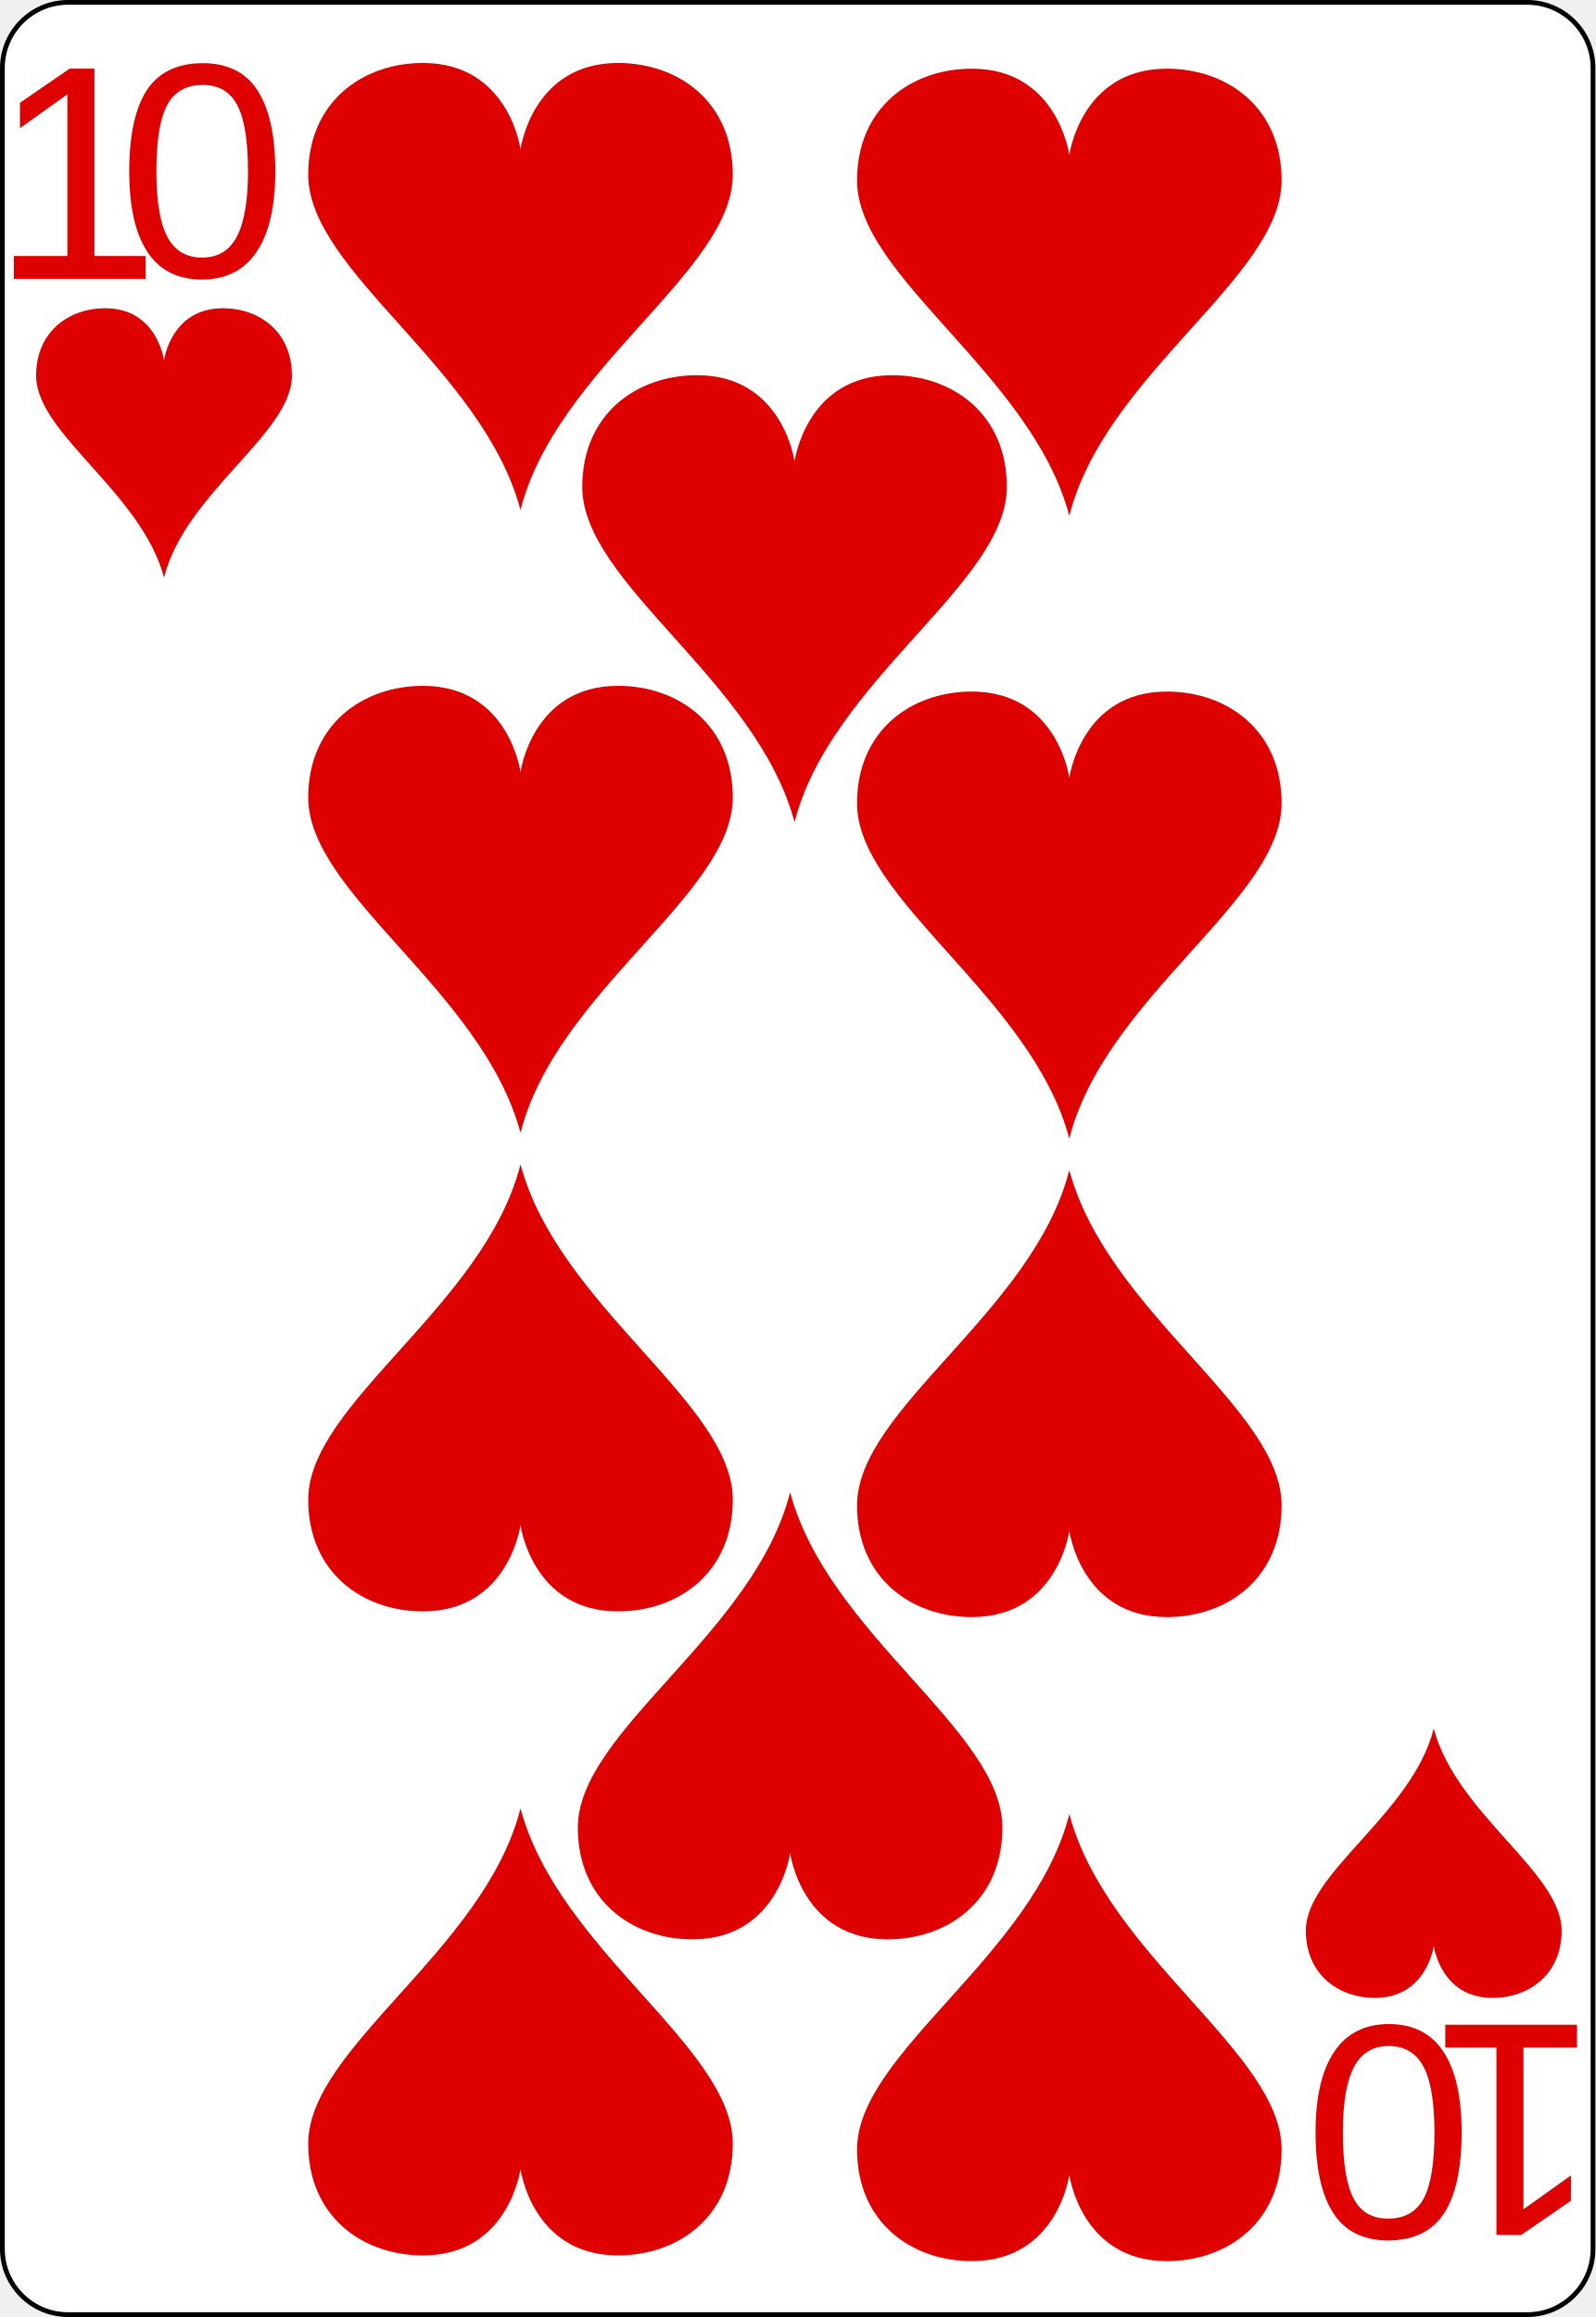
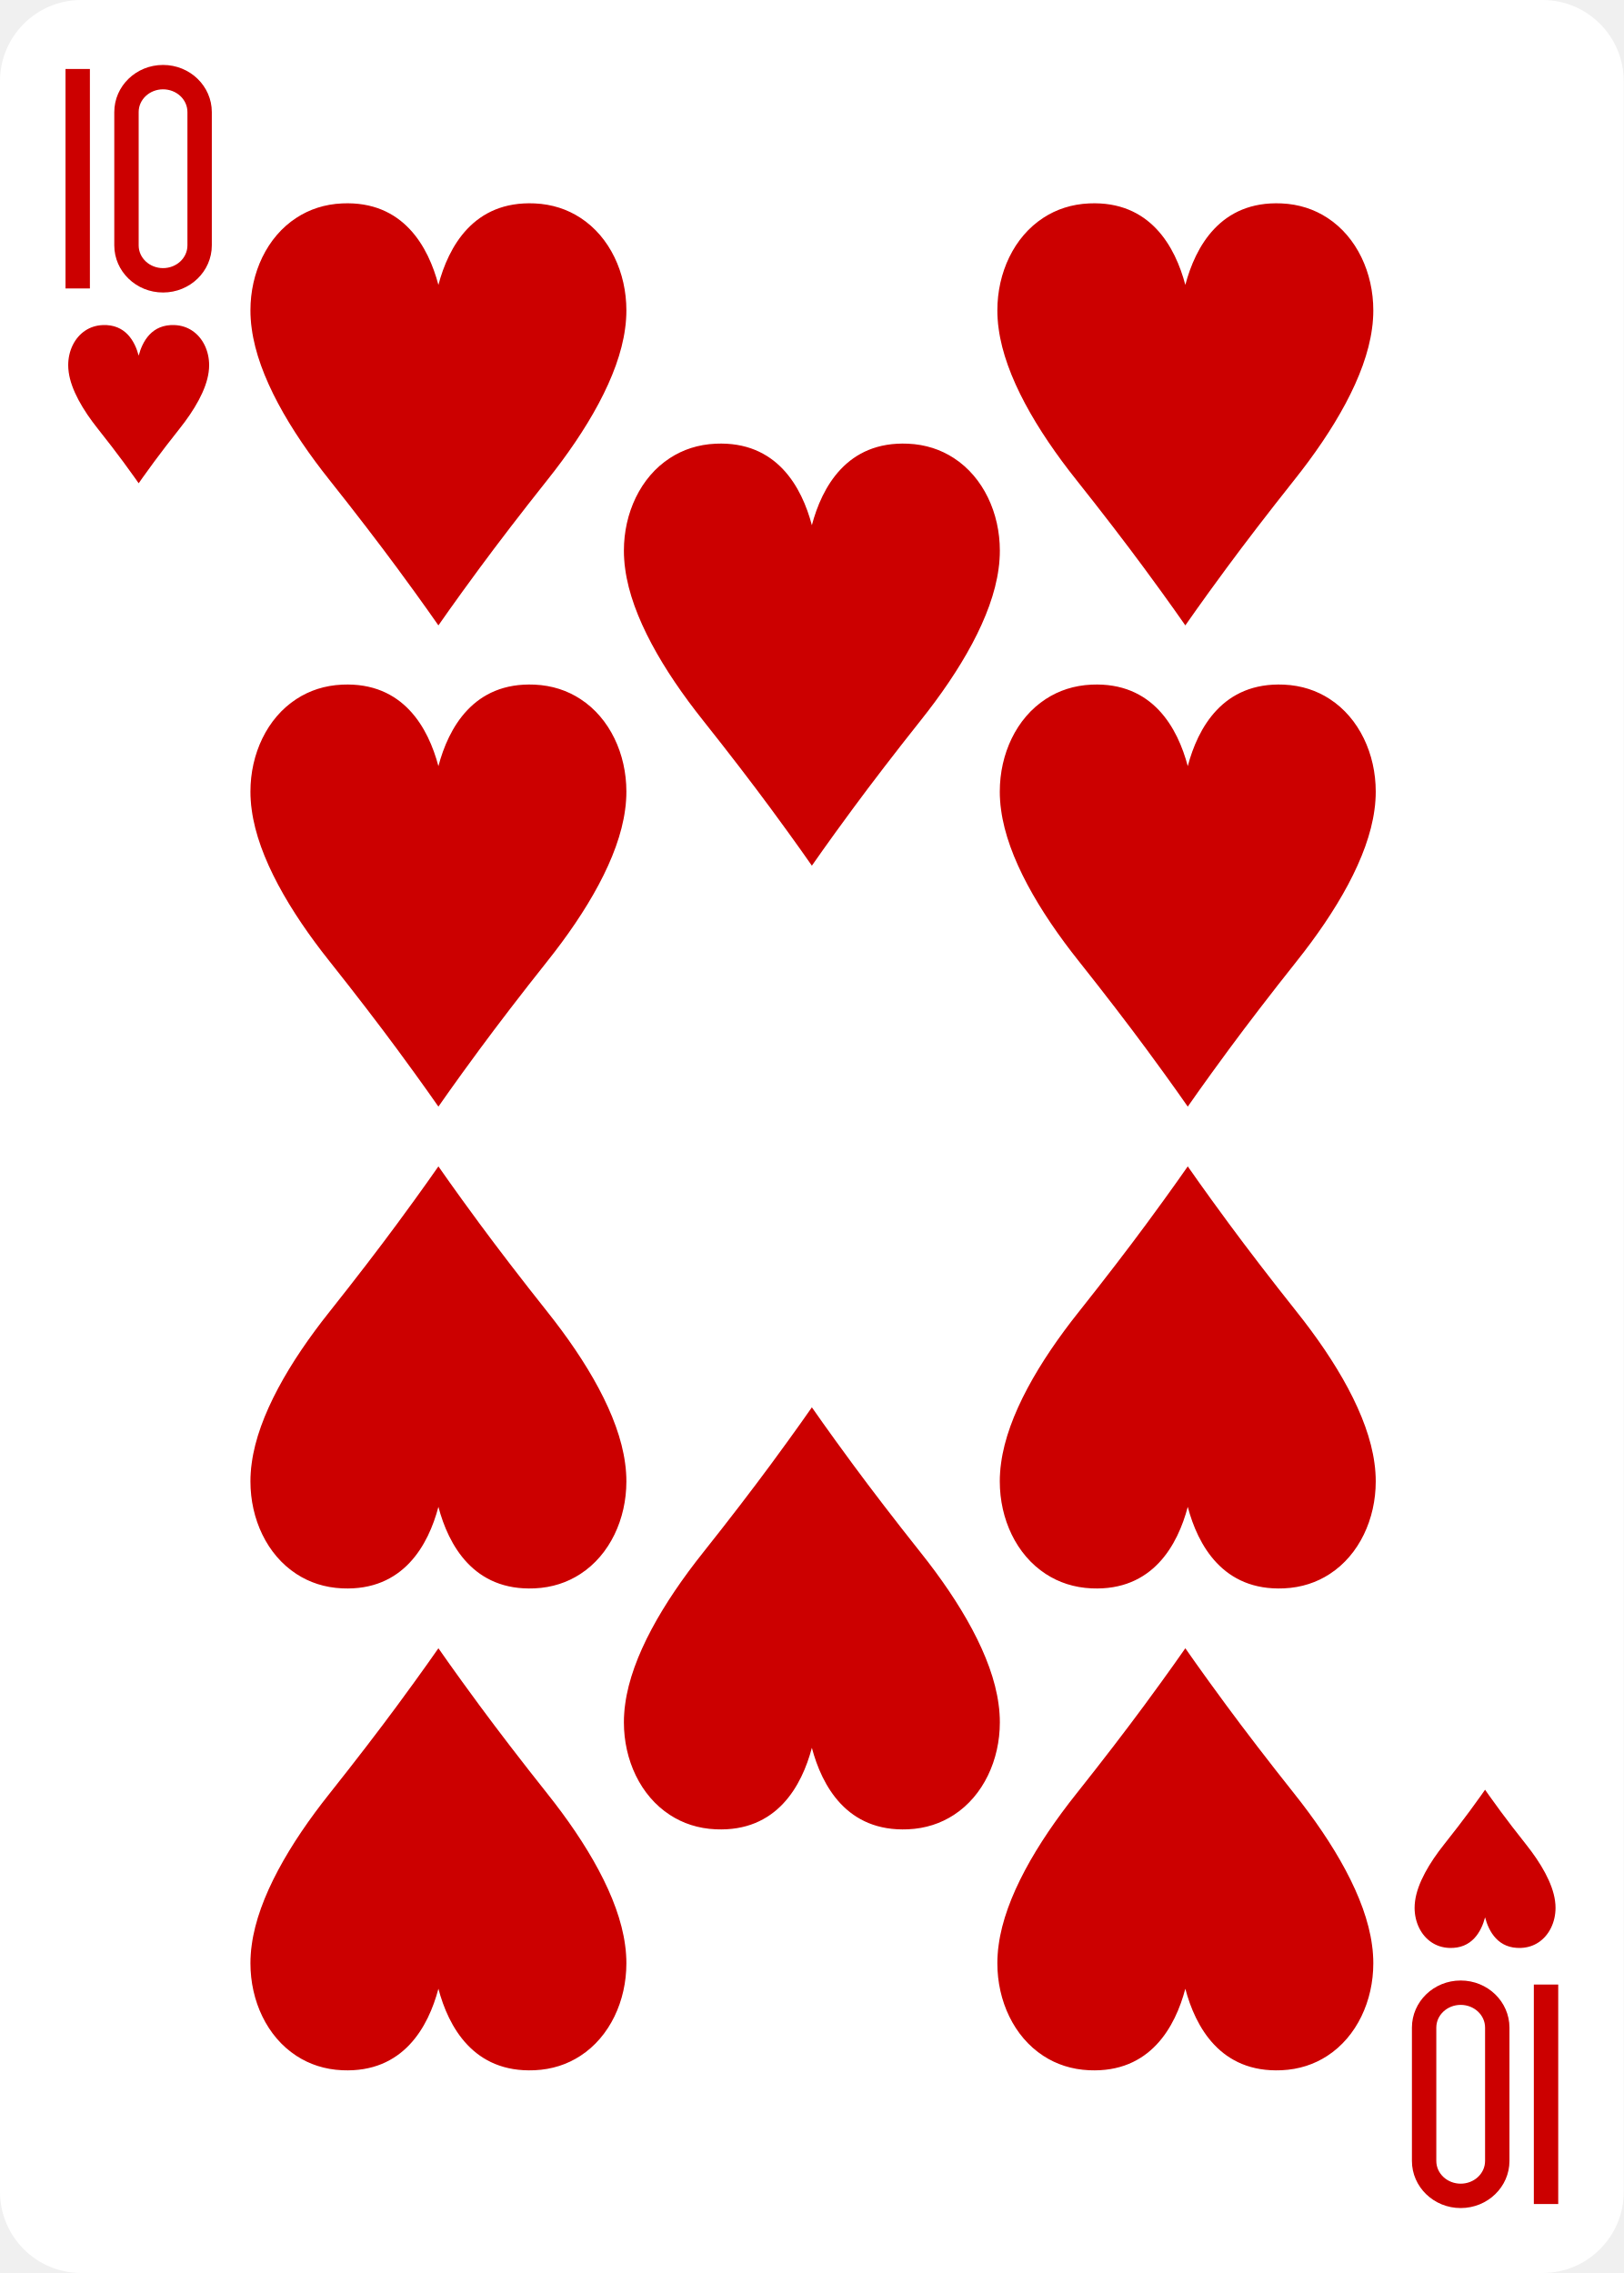
- <svg xmlns="http://www.w3.org/2000/svg" xmlns:xlink="http://www.w3.org/1999/xlink" width="167.087pt" height="242.667pt" viewBox="0 0 167.087 242.667" xml:space="preserve" id="svg2" version="1.1">
-   <defs id="defs41">
-     <radialGradient xlink:href="#linearGradient3773" id="radialGradient3781" cx="-0.158" cy="-8.835" fx="-0.158" fy="-8.835" r="8" gradientTransform="matrix(-1.584269,-0.02349808,0.03071979,-2.477574,-0.2485638,-26.71351)" gradientUnits="userSpaceOnUse" />
-     <linearGradient id="linearGradient3773">
-       <stop style="stop-color:#000000;stop-opacity:1;" offset="0" id="stop3775" />
-       <stop style="stop-color:#000000;stop-opacity:0.649;" offset="1" id="stop3777" />
-     </linearGradient>
-     <radialGradient xlink:href="#linearGradient3773" id="radialGradient3957" cx="-0.158" cy="-8.835" fx="-0.158" fy="-8.835" r="8" gradientTransform="matrix(-1.584269,-0.02349808,0.03071979,-2.477574,-0.2485638,-26.71351)" gradientUnits="userSpaceOnUse" />
-     <linearGradient id="linearGradient3959">
-       <stop style="stop-color:#000000;stop-opacity:1;" offset="0" id="stop3961" />
-       <stop style="stop-color:#000000;stop-opacity:0.649;" offset="1" id="stop3963" />
-     </linearGradient>
-     <radialGradient r="81.903" fy="509.476" fx="168.025" cy="509.476" cx="168.025" gradientTransform="matrix(1.25656,-0.7774064,0.3366382,0.5361257,-221.2021,359.2426)" gradientUnits="userSpaceOnUse" id="radialGradient3975" xlink:href="#linearGradient3784-4" />
-     <linearGradient id="linearGradient3784-4">
-       <stop style="stop-color:#ffffff;stop-opacity:0.435;" offset="0" id="stop3786-8" />
-       <stop style="stop-color:#000000;stop-opacity:0;" offset="1" id="stop3788-6" />
-     </linearGradient>
-     <radialGradient xlink:href="#linearGradient3784-4-5" id="radialGradient3929" gradientUnits="userSpaceOnUse" gradientTransform="matrix(1.25656,-0.7774064,0.3366382,0.5361257,-221.2021,359.2426)" cx="168.025" cy="509.476" fx="168.025" fy="509.476" r="81.903" />
-     <linearGradient id="linearGradient3784-4-5">
-       <stop style="stop-color:#ffffff;stop-opacity:0.489;" offset="0" id="stop3786-8-0" />
-       <stop style="stop-color:#000000;stop-opacity:0;" offset="1" id="stop3788-6-3" />
-     </linearGradient>
-     <radialGradient xlink:href="#linearGradient3784-4-1" id="radialGradient3927" gradientUnits="userSpaceOnUse" gradientTransform="matrix(1.25656,-0.7774064,0.3366382,0.5361257,-221.2021,359.2426)" cx="168.025" cy="509.476" fx="168.025" fy="509.476" r="81.903" />
-     <linearGradient id="linearGradient3784-4-1">
-       <stop style="stop-color:#ffffff;stop-opacity:0.237;" offset="0" id="stop3786-8-03" />
-       <stop style="stop-color:#000000;stop-opacity:0;" offset="1" id="stop3788-6-6" />
-     </linearGradient>
-     <radialGradient xlink:href="#linearGradient3768" id="radialGradient3776" cx="-0.206" cy="-4.579" fx="-0.206" fy="-4.579" r="8" gradientTransform="matrix(-1,0,0,-1.720176,-0.4120407,-13.02719)" gradientUnits="userSpaceOnUse" />
-     <linearGradient id="linearGradient3768">
-       <stop style="stop-color:#df0000;stop-opacity:1;" offset="0" id="stop3770" />
-       <stop style="stop-color:#df0000;stop-opacity:0.672;" offset="1" id="stop3772" />
-     </linearGradient>
-     <radialGradient r="81.903" fy="511.223" fx="171.487" cy="511.223" cx="171.487" gradientTransform="matrix(1.152989,-0.6739155,0.3948202,0.6754904,-233.6326,270.4008)" gradientUnits="userSpaceOnUse" id="radialGradient4013" xlink:href="#linearGradient3784-4-6" />
-     <linearGradient id="linearGradient3784-4-6">
-       <stop style="stop-color:#ffffff;stop-opacity:0.313;" offset="0" id="stop3786-8-8" />
-       <stop style="stop-color:#000000;stop-opacity:0;" offset="1" id="stop3788-6-8" />
-     </linearGradient>
-     <radialGradient r="81.903" fy="492.632" fx="159.354" cy="492.632" cx="159.354" gradientTransform="matrix(1.089478,-0.715138,0.4464527,0.6562658,-244.9333,290.9185)" gradientUnits="userSpaceOnUse" id="radialGradient4013-8" xlink:href="#linearGradient3784-4-2" />
-     <linearGradient id="linearGradient3784-4-2">
-       <stop style="stop-color:#ffffff;stop-opacity:0.29;" offset="0" id="stop3786-8-1" />
-       <stop style="stop-color:#000000;stop-opacity:0;" offset="1" id="stop3788-6-5" />
-     </linearGradient>
-     <radialGradient r="81.903" fy="492.632" fx="159.354" cy="492.632" cx="159.354" gradientTransform="matrix(1.089478,-0.715138,0.4464527,0.6562658,-244.9333,290.9185)" gradientUnits="userSpaceOnUse" id="radialGradient3073" xlink:href="#linearGradient3784-4-2" />
-   </defs>
-   <g id="Layer_x0020_1" style="fill-rule:nonzero;clip-rule:nonzero;stroke:#000000;stroke-miterlimit:4;">
-     <path style="fill:#FFFFFF;stroke-width:0.5;" d="M166.837,235.548c0,3.777-3.087,6.869-6.871,6.869H7.111c-3.775,0-6.861-3.092-6.861-6.869V7.12C0.25,3.343,3.336,0.25,7.111,0.25h152.855    c3.784,0,6.871,3.093,6.871,6.87v228.428z" id="path5" />
-     <g style="stroke:none;" id="g7">
-       <g id="g9">
- 				
- 			</g>
-     </g>
-     <g id="g15">
- 			
- 		</g>
-     <g id="g19">
- 			
- 		</g>
-     <g style="stroke:none;" id="g23">
-       <g id="g25">
- 				
- 			</g>
-     </g>
-     <g style="stroke:none;" id="g31">
-       <g id="g33">
- 				
- 			</g>
+ <svg xmlns="http://www.w3.org/2000/svg" width="100%" height="100%" viewBox="0 0 1500 2100" version="1.1" xml:space="preserve" style="fill-rule:evenodd;clip-rule:evenodd;stroke-linejoin:round;stroke-miterlimit:2;">
+   <g transform="matrix(2,0,0,2,0,0)">
+     <path d="M750,37.5C750,16.803 733.197,0 712.5,0L37.5,0C16.803,0 0,16.803 0,37.5L0,1012.5C0,1033.197 16.803,1050 37.5,1050L712.5,1050C733.197,1050 750,1033.197 750,1012.5L750,37.5Z" style="fill:white;" />
+   </g>
+   <g id="hearts">
+     <g>
+       <g>
+         <g transform="matrix(71.43113,0,0,71.43113,-23393.066,-11828.363)">
+           <path d="M330.73,169.605C330.73,169.12 330.943,168.656 331.325,168.408C331.492,168.299 331.69,168.232 331.917,168.222L331.918,168.222C332.708,168.187 333.031,168.785 333.161,169.276C333.291,168.785 333.614,168.187 334.404,168.222L334.405,168.222C334.632,168.232 334.83,168.299 334.997,168.408C335.379,168.656 335.592,169.12 335.592,169.605C335.592,169.643 335.591,169.681 335.588,169.719C335.586,169.76 335.581,169.802 335.575,169.844C335.493,170.456 335.083,171.155 334.57,171.799C334.233,172.223 333.929,172.62 333.693,172.94C333.364,173.386 333.161,173.68 333.161,173.68C333.161,173.68 332.958,173.386 332.629,172.94C332.393,172.62 332.089,172.223 331.752,171.799C331.239,171.155 330.829,170.456 330.747,169.844C330.741,169.802 330.736,169.76 330.734,169.719C330.731,169.681 330.73,169.643 330.73,169.605Z" style="fill:rgb(204,0,0);" />
+         </g>
+         <g transform="matrix(71.43113,0,0,71.43113,-23048.066,-11606.363)">
+           <path d="M330.73,169.605C330.73,169.12 330.943,168.656 331.325,168.408C331.492,168.299 331.69,168.232 331.917,168.222L331.918,168.222C332.708,168.187 333.031,168.785 333.161,169.276C333.291,168.785 333.614,168.187 334.404,168.222L334.405,168.222C334.632,168.232 334.83,168.299 334.997,168.408C335.379,168.656 335.592,169.12 335.592,169.605C335.592,169.643 335.591,169.681 335.588,169.719C335.586,169.76 335.581,169.802 335.575,169.844C335.493,170.456 335.083,171.155 334.57,171.799C334.233,172.223 333.929,172.62 333.693,172.94C333.364,173.386 333.161,173.68 333.161,173.68C333.161,173.68 332.958,173.386 332.629,172.94C332.393,172.62 332.089,172.223 331.752,171.799C331.239,171.155 330.829,170.456 330.747,169.844C330.741,169.802 330.736,169.76 330.734,169.719C330.731,169.681 330.73,169.643 330.73,169.605Z" style="fill:rgb(204,0,0);" />
+         </g>
+         <g transform="matrix(71.43113,0,0,71.43113,-22703.066,-11828.363)">
+           <path d="M330.73,169.605C330.73,169.12 330.943,168.656 331.325,168.408C331.492,168.299 331.69,168.232 331.917,168.222L331.918,168.222C332.708,168.187 333.031,168.785 333.161,169.276C333.291,168.785 333.614,168.187 334.404,168.222L334.405,168.222C334.632,168.232 334.83,168.299 334.997,168.408C335.379,168.656 335.592,169.12 335.592,169.605C335.592,169.643 335.591,169.681 335.588,169.719C335.586,169.76 335.581,169.802 335.575,169.844C335.493,170.456 335.083,171.155 334.57,171.799C334.233,172.223 333.929,172.62 333.693,172.94C333.364,173.386 333.161,173.68 333.161,173.68C333.161,173.68 332.958,173.386 332.629,172.94C332.393,172.62 332.089,172.223 331.752,171.799C331.239,171.155 330.829,170.456 330.747,169.844C330.741,169.802 330.736,169.76 330.734,169.719C330.731,169.681 330.73,169.643 330.73,169.605Z" style="fill:rgb(204,0,0);" />
+         </g>
+         <g transform="matrix(71.43113,0,0,71.43113,-22700.816,-11383.763)">
+           <path d="M330.73,169.605C330.73,169.12 330.943,168.656 331.325,168.408C331.492,168.299 331.69,168.232 331.917,168.222L331.918,168.222C332.708,168.187 333.031,168.785 333.161,169.276C333.291,168.785 333.614,168.187 334.404,168.222L334.405,168.222C334.632,168.232 334.83,168.299 334.997,168.408C335.379,168.656 335.592,169.12 335.592,169.605C335.592,169.643 335.591,169.681 335.588,169.719C335.586,169.76 335.581,169.802 335.575,169.844C335.493,170.456 335.083,171.155 334.57,171.799C334.233,172.223 333.929,172.62 333.693,172.94C333.364,173.386 333.161,173.68 333.161,173.68C333.161,173.68 332.958,173.386 332.629,172.94C332.393,172.62 332.089,172.223 331.752,171.799C331.239,171.155 330.829,170.456 330.747,169.844C330.741,169.802 330.736,169.76 330.734,169.719C330.731,169.681 330.73,169.643 330.73,169.605Z" style="fill:rgb(204,0,0);" />
+         </g>
+         <g transform="matrix(71.43113,0,0,71.43113,-23393.066,-11383.763)">
+           <path d="M330.73,169.605C330.73,169.12 330.943,168.656 331.325,168.408C331.492,168.299 331.69,168.232 331.917,168.222L331.918,168.222C332.708,168.187 333.031,168.785 333.161,169.276C333.291,168.785 333.614,168.187 334.404,168.222L334.405,168.222C334.632,168.232 334.83,168.299 334.997,168.408C335.379,168.656 335.592,169.12 335.592,169.605C335.592,169.643 335.591,169.681 335.588,169.719C335.586,169.76 335.581,169.802 335.575,169.844C335.493,170.456 335.083,171.155 334.57,171.799C334.233,172.223 333.929,172.62 333.693,172.94C333.364,173.386 333.161,173.68 333.161,173.68C333.161,173.68 332.958,173.386 332.629,172.94C332.393,172.62 332.089,172.223 331.752,171.799C331.239,171.155 330.829,170.456 330.747,169.844C330.741,169.802 330.736,169.76 330.734,169.719C330.731,169.681 330.73,169.643 330.73,169.605Z" style="fill:rgb(204,0,0);" />
+         </g>
+         <g transform="matrix(-71.43113,-0,0,-71.43113,24895.316,13483.763)">
+           <path d="M330.73,169.605C330.73,169.12 330.943,168.656 331.325,168.408C331.492,168.299 331.69,168.232 331.917,168.222L331.918,168.222C332.708,168.187 333.031,168.785 333.161,169.276C333.291,168.785 333.614,168.187 334.404,168.222L334.405,168.222C334.632,168.232 334.83,168.299 334.997,168.408C335.379,168.656 335.592,169.12 335.592,169.605C335.592,169.643 335.591,169.681 335.588,169.719C335.586,169.76 335.581,169.802 335.575,169.844C335.493,170.456 335.083,171.155 334.57,171.799C334.233,172.223 333.929,172.62 333.693,172.94C333.364,173.386 333.161,173.68 333.161,173.68C333.161,173.68 332.958,173.386 332.629,172.94C332.393,172.62 332.089,172.223 331.752,171.799C331.239,171.155 330.829,170.456 330.747,169.844C330.741,169.802 330.736,169.76 330.734,169.719C330.731,169.681 330.73,169.643 330.73,169.605Z" style="fill:rgb(204,0,0);" />
+         </g>
+         <g transform="matrix(-71.43113,-0,0,-71.43113,24203.066,13928.963)">
+           <path d="M330.73,169.605C330.73,169.12 330.943,168.656 331.325,168.408C331.492,168.299 331.69,168.232 331.917,168.222L331.918,168.222C332.708,168.187 333.031,168.785 333.161,169.276C333.291,168.785 333.614,168.187 334.404,168.222L334.405,168.222C334.632,168.232 334.83,168.299 334.997,168.408C335.379,168.656 335.592,169.12 335.592,169.605C335.592,169.643 335.591,169.681 335.588,169.719C335.586,169.76 335.581,169.802 335.575,169.844C335.493,170.456 335.083,171.155 334.57,171.799C334.233,172.223 333.929,172.62 333.693,172.94C333.364,173.386 333.161,173.68 333.161,173.68C333.161,173.68 332.958,173.386 332.629,172.94C332.393,172.62 332.089,172.223 331.752,171.799C331.239,171.155 330.829,170.456 330.747,169.844C330.741,169.802 330.736,169.76 330.734,169.719C330.731,169.681 330.73,169.643 330.73,169.605Z" style="fill:rgb(204,0,0);" />
+         </g>
+         <g transform="matrix(-71.43113,-0,0,-71.43113,24893.066,13928.963)">
+           <path d="M330.73,169.605C330.73,169.12 330.943,168.656 331.325,168.408C331.492,168.299 331.69,168.232 331.917,168.222L331.918,168.222C332.708,168.187 333.031,168.785 333.161,169.276C333.291,168.785 333.614,168.187 334.404,168.222L334.405,168.222C334.632,168.232 334.83,168.299 334.997,168.408C335.379,168.656 335.592,169.12 335.592,169.605C335.592,169.643 335.591,169.681 335.588,169.719C335.586,169.76 335.581,169.802 335.575,169.844C335.493,170.456 335.083,171.155 334.57,171.799C334.233,172.223 333.929,172.62 333.693,172.94C333.364,173.386 333.161,173.68 333.161,173.68C333.161,173.68 332.958,173.386 332.629,172.94C332.393,172.62 332.089,172.223 331.752,171.799C331.239,171.155 330.829,170.456 330.747,169.844C330.741,169.802 330.736,169.76 330.734,169.719C330.731,169.681 330.73,169.643 330.73,169.605Z" style="fill:rgb(204,0,0);" />
+         </g>
+         <g transform="matrix(-71.43113,-0,0,-71.43113,24203.066,13483.763)">
+           <path d="M330.73,169.605C330.73,169.12 330.943,168.656 331.325,168.408C331.492,168.299 331.69,168.232 331.917,168.222L331.918,168.222C332.708,168.187 333.031,168.785 333.161,169.276C333.291,168.785 333.614,168.187 334.404,168.222L334.405,168.222C334.632,168.232 334.83,168.299 334.997,168.408C335.379,168.656 335.592,169.12 335.592,169.605C335.592,169.643 335.591,169.681 335.588,169.719C335.586,169.76 335.581,169.802 335.575,169.844C335.493,170.456 335.083,171.155 334.57,171.799C334.233,172.223 333.929,172.62 333.693,172.94C333.364,173.386 333.161,173.68 333.161,173.68C333.161,173.68 332.958,173.386 332.629,172.94C332.393,172.62 332.089,172.223 331.752,171.799C331.239,171.155 330.829,170.456 330.747,169.844C330.741,169.802 330.736,169.76 330.734,169.719C330.731,169.681 330.73,169.643 330.73,169.605Z" style="fill:rgb(204,0,0);" />
+         </g>
+         <g transform="matrix(-71.43113,-0,0,-71.43113,24548.066,13706.363)">
+           <path d="M330.73,169.605C330.73,169.12 330.943,168.656 331.325,168.408C331.492,168.299 331.69,168.232 331.917,168.222L331.918,168.222C332.708,168.187 333.031,168.785 333.161,169.276C333.291,168.785 333.614,168.187 334.404,168.222L334.405,168.222C334.632,168.232 334.83,168.299 334.997,168.408C335.379,168.656 335.592,169.12 335.592,169.605C335.592,169.643 335.591,169.681 335.588,169.719C335.586,169.76 335.581,169.802 335.575,169.844C335.493,170.456 335.083,171.155 334.57,171.799C334.233,172.223 333.929,172.62 333.693,172.94C333.364,173.386 333.161,173.68 333.161,173.68C333.161,173.68 332.958,173.386 332.629,172.94C332.393,172.62 332.089,172.223 331.752,171.799C331.239,171.155 330.829,170.456 330.747,169.844C330.741,169.802 330.736,169.76 330.734,169.719C330.731,169.681 330.73,169.643 330.73,169.605Z" style="fill:rgb(204,0,0);" />
+         </g>
+       </g>
+       <g transform="matrix(2,0,0,2,0,0)">
+         <g id="B" transform="matrix(7.508436,0,0,7.508436,-5330.762,-3.787964)">
+           <path d="M723,15.6C723,17.195 721.663,18.5 720,18.5C718.337,18.5 717,17.195 717,15.6L717,7.4C717,5.805 718.337,4.5 720,4.5C721.663,4.5 723,5.805 723,7.4L723,15.6ZM721.5,15.6L721.5,7.4C721.5,6.615 720.818,6 720,6C719.182,6 718.5,6.615 718.5,7.4L718.5,15.6C718.5,16.385 719.182,17 720,17C720.818,17 721.5,16.385 721.5,15.6ZM714,4.75L715.5,4.75L715.5,18.25L714,18.25L714,4.75Z" style="fill:rgb(204,0,0);" />
+         </g>
+         <g transform="matrix(0.720725,0,0,0.55625,-140.25,-311.6339)">
+           <rect x="236.22" y="614.173" width="94.488" height="188.976" style="fill:none;" />
+         </g>
+         <g transform="matrix(13.38897,0,0,13.38897,-4396.631,-2102.15)">
+           <path d="M330.73,169.605C330.73,169.12 330.943,168.656 331.325,168.408C331.492,168.299 331.69,168.232 331.917,168.222L331.918,168.222C332.708,168.187 333.031,168.785 333.161,169.276C333.291,168.785 333.614,168.187 334.404,168.222L334.405,168.222C334.632,168.232 334.83,168.299 334.997,168.408C335.379,168.656 335.592,169.12 335.592,169.605C335.592,169.643 335.591,169.681 335.588,169.719C335.586,169.76 335.581,169.802 335.575,169.844C335.493,170.456 335.083,171.155 334.57,171.799C334.233,172.223 333.929,172.62 333.693,172.94C333.364,173.386 333.161,173.68 333.161,173.68C333.161,173.68 332.958,173.386 332.629,172.94C332.393,172.62 332.089,172.223 331.752,171.799C331.239,171.155 330.829,170.456 330.747,169.844C330.741,169.802 330.736,169.76 330.734,169.719C330.731,169.681 330.73,169.643 330.73,169.605Z" style="fill:rgb(204,0,0);" />
+         </g>
+         <g transform="matrix(-13.38897,-0,0,-13.38897,5146.631,3152.15)">
+           <path d="M330.73,169.605C330.73,169.12 330.943,168.656 331.325,168.408C331.492,168.299 331.69,168.232 331.917,168.222L331.918,168.222C332.708,168.187 333.031,168.785 333.161,169.276C333.291,168.785 333.614,168.187 334.404,168.222L334.405,168.222C334.632,168.232 334.83,168.299 334.997,168.408C335.379,168.656 335.592,169.12 335.592,169.605C335.592,169.643 335.591,169.681 335.588,169.719C335.586,169.76 335.581,169.802 335.575,169.844C335.493,170.456 335.083,171.155 334.57,171.799C334.233,172.223 333.929,172.62 333.693,172.94C333.364,173.386 333.161,173.68 333.161,173.68C333.161,173.68 332.958,173.386 332.629,172.94C332.393,172.62 332.089,172.223 331.752,171.799C331.239,171.155 330.829,170.456 330.747,169.844C330.741,169.802 330.736,169.76 330.734,169.719C330.731,169.681 330.73,169.643 330.73,169.605Z" style="fill:rgb(204,0,0);" />
+         </g>
+         <g id="B1" transform="matrix(-7.508436,-0,0,-7.508436,6080.762,1053.788)">
+           <path d="M723,15.6C723,17.195 721.663,18.5 720,18.5C718.337,18.5 717,17.195 717,15.6L717,7.4C717,5.805 718.337,4.5 720,4.5C721.663,4.5 723,5.805 723,7.4L723,15.6ZM721.5,15.6L721.5,7.4C721.5,6.615 720.818,6 720,6C719.182,6 718.5,6.615 718.5,7.4L718.5,15.6C718.5,16.385 719.182,17 720,17C720.818,17 721.5,16.385 721.5,15.6ZM714,4.75L715.5,4.75L715.5,18.25L714,18.25L714,4.75Z" style="fill:rgb(204,0,0);" />
+         </g>
+         <g transform="matrix(-0.720725,-0,0,-0.55625,890.25,1361.634)">
+           <rect x="236.22" y="614.173" width="94.488" height="188.976" style="fill:none;" />
+         </g>
+       </g>
    </g>
  </g>
-   <text xml:space="preserve" style="font-size:32px;font-style:normal;font-weight:normal;line-height:125%;letter-spacing:0px;word-spacing:0px;fill:#df0000;fill-opacity:1;stroke:none;font-family:Bitstream Vera Sans" x="-0.987" y="29.203" id="text3788">
-     <tspan id="tspan3790" x="-0.987" y="29.203" style="font-style:normal;font-variant:normal;font-weight:normal;font-stretch:normal;fill:#df0000;fill-opacity:1;font-family:Arial;-inkscape-font-specification:Arial">1</tspan>
-   </text>
-   <g transform="matrix(1.674307,0,0,1.566992,17.17751,46.38532)" id="layer1-9-6" style="fill:#df0000;fill-opacity:1">
-     <path style="fill:#df0000;fill-opacity:1" id="hl-8" d="M 3.676,-9 C 0.433,-9 0,-5.523 0,-5.523 0,-5.523 -0.433,-9 -3.676,-9 -5.946,-9 -8,-7.441 -8,-4.5 -8,-0.614 -1.421,3.294 0,9 1.352,3.299 8,-0.614 8,-4.5 8,-7.441 5.946,-9 3.676,-9 z" />
-   </g>
-   <g transform="matrix(-1.674307,0,0,-1.566992,150.156,195.1431)" id="layer1-9-6-5" style="fill:#df0000;fill-opacity:1">
-     <path style="fill:#df0000;fill-opacity:1" id="hl-8-1" d="M 3.676,-9 C 0.433,-9 0,-5.523 0,-5.523 0,-5.523 -0.433,-9 -3.676,-9 -5.946,-9 -8,-7.441 -8,-4.5 -8,-0.614 -1.421,3.294 0,9 1.352,3.299 8,-0.614 8,-4.5 8,-7.441 5.946,-9 3.676,-9 z" />
-   </g>
-   <g transform="matrix(2.779008,0,0,2.600887,54.51227,30.00377)" id="layer1-9-6-8" style="fill:#df0000;fill-opacity:1">
-     <path style="fill:#df0000;fill-opacity:1" id="hl-8-8" d="M 3.676,-9 C 0.433,-9 0,-5.523 0,-5.523 0,-5.523 -0.433,-9 -3.676,-9 -5.946,-9 -8,-7.441 -8,-4.5 -8,-0.614 -1.421,3.294 0,9 1.352,3.299 8,-0.614 8,-4.5 8,-7.441 5.946,-9 3.676,-9 z" />
-   </g>
-   <g transform="matrix(-2.779008,0,0,-2.600887,54.51227,212.8062)" id="layer1-9-6-8-9" style="fill:#df0000;fill-opacity:1">
-     <path style="fill:#df0000;fill-opacity:1" id="hl-8-8-5" d="M 3.676,-9 C 0.433,-9 0,-5.523 0,-5.523 0,-5.523 -0.433,-9 -3.676,-9 -5.946,-9 -8,-7.441 -8,-4.5 -8,-0.614 -1.421,3.294 0,9 1.352,3.299 8,-0.614 8,-4.5 8,-7.441 5.946,-9 3.676,-9 z" />
-   </g>
-   <g transform="matrix(2.779008,0,0,2.600887,54.51227,95.23862)" id="layer1-9-6-8-8" style="fill:#df0000;fill-opacity:1">
-     <path style="fill:#df0000;fill-opacity:1" id="hl-8-8-8" d="M 3.676,-9 C 0.433,-9 0,-5.523 0,-5.523 0,-5.523 -0.433,-9 -3.676,-9 -5.946,-9 -8,-7.441 -8,-4.5 -8,-0.614 -1.421,3.294 0,9 1.352,3.299 8,-0.614 8,-4.5 8,-7.441 5.946,-9 3.676,-9 z" />
-   </g>
-   <g transform="matrix(-2.779008,0,0,-2.600887,54.51227,145.356)" id="layer1-9-6-8-884-8" style="fill:#df0000;fill-opacity:1">
-     <path style="fill:#df0000;fill-opacity:1" id="hl-8-8-3-8" d="M 3.676,-9 C 0.433,-9 0,-5.523 0,-5.523 0,-5.523 -0.433,-9 -3.676,-9 -5.946,-9 -8,-7.441 -8,-4.5 -8,-0.614 -1.421,3.294 0,9 1.352,3.299 8,-0.614 8,-4.5 8,-7.441 5.946,-9 3.676,-9 z" />
-   </g>
-   <g transform="matrix(2.779008,0,0,2.600887,111.9909,30.60254)" id="layer1-9-6-8-7" style="fill:#df0000;fill-opacity:1">
-     <path style="fill:#df0000;fill-opacity:1" id="hl-8-8-1" d="M 3.676,-9 C 0.433,-9 0,-5.523 0,-5.523 0,-5.523 -0.433,-9 -3.676,-9 -5.946,-9 -8,-7.441 -8,-4.5 -8,-0.614 -1.421,3.294 0,9 1.352,3.299 8,-0.614 8,-4.5 8,-7.441 5.946,-9 3.676,-9 z" />
-   </g>
-   <g transform="matrix(-2.779008,0,0,-2.600887,111.9909,213.4049)" id="layer1-9-6-8-9-7" style="fill:#df0000;fill-opacity:1">
-     <path style="fill:#df0000;fill-opacity:1" id="hl-8-8-5-2" d="M 3.676,-9 C 0.433,-9 0,-5.523 0,-5.523 0,-5.523 -0.433,-9 -3.676,-9 -5.946,-9 -8,-7.441 -8,-4.5 -8,-0.614 -1.421,3.294 0,9 1.352,3.299 8,-0.614 8,-4.5 8,-7.441 5.946,-9 3.676,-9 z" />
-   </g>
-   <g transform="matrix(2.779008,0,0,2.600887,111.9909,95.8374)" id="layer1-9-6-8-8-7" style="fill:#df0000;fill-opacity:1">
-     <path style="fill:#df0000;fill-opacity:1" id="hl-8-8-8-2" d="M 3.676,-9 C 0.433,-9 0,-5.523 0,-5.523 0,-5.523 -0.433,-9 -3.676,-9 -5.946,-9 -8,-7.441 -8,-4.5 -8,-0.614 -1.421,3.294 0,9 1.352,3.299 8,-0.614 8,-4.5 8,-7.441 5.946,-9 3.676,-9 z" />
-   </g>
-   <g transform="matrix(-2.779008,0,0,-2.600887,111.9909,145.9548)" id="layer1-9-6-8-884-8-2" style="fill:#df0000;fill-opacity:1">
-     <path style="fill:#df0000;fill-opacity:1" id="hl-8-8-3-8-6" d="M 3.676,-9 C 0.433,-9 0,-5.523 0,-5.523 0,-5.523 -0.433,-9 -3.676,-9 -5.946,-9 -8,-7.441 -8,-4.5 -8,-0.614 -1.421,3.294 0,9 1.352,3.299 8,-0.614 8,-4.5 8,-7.441 5.946,-9 3.676,-9 z" />
-   </g>
-   <g transform="matrix(2.779008,0,0,2.600887,83.21339,62.70455)" id="layer1-9-6-8-91" style="fill:#df0000;fill-opacity:1">
-     <path style="fill:#df0000;fill-opacity:1" id="hl-8-8-7" d="M 3.676,-9 C 0.433,-9 0,-5.523 0,-5.523 0,-5.523 -0.433,-9 -3.676,-9 -5.946,-9 -8,-7.441 -8,-4.5 -8,-0.614 -1.421,3.294 0,9 1.352,3.299 8,-0.614 8,-4.5 8,-7.441 5.946,-9 3.676,-9 z" />
-   </g>
-   <g transform="matrix(-2.779008,0,0,-2.600887,82.74851,179.7029)" id="layer1-9-6-8-9-6" style="fill:#df0000;fill-opacity:1">
-     <path style="fill:#df0000;fill-opacity:1" id="hl-8-8-5-8" d="M 3.676,-9 C 0.433,-9 0,-5.523 0,-5.523 0,-5.523 -0.433,-9 -3.676,-9 -5.946,-9 -8,-7.441 -8,-4.5 -8,-0.614 -1.421,3.294 0,9 1.352,3.299 8,-0.614 8,-4.5 8,-7.441 5.946,-9 3.676,-9 z" />
-   </g>
-   <text xml:space="preserve" style="font-size:32px;font-style:normal;font-weight:normal;line-height:125%;letter-spacing:0px;word-spacing:0px;fill:#df0000;fill-opacity:1;stroke:none;font-family:Bitstream Vera Sans" x="12.287" y="28.96" id="text3788-43">
-     <tspan id="tspan3790-1" x="12.287" y="28.96" style="font-style:normal;font-variant:normal;font-weight:normal;font-stretch:normal;fill:#df0000;fill-opacity:1;font-family:Arial;-inkscape-font-specification:Arial">0</tspan>
-   </text>
-   <text xml:space="preserve" style="font-size:32px;font-style:normal;font-weight:normal;line-height:125%;letter-spacing:0px;word-spacing:0px;fill:#df0000;fill-opacity:1;stroke:none;font-family:Bitstream Vera Sans" x="-167.598" y="-212.06" id="text3788-7" transform="scale(-1,-1)">
-     <tspan id="tspan3790-5" x="-167.598" y="-212.06" style="font-style:normal;font-variant:normal;font-weight:normal;font-stretch:normal;fill:#df0000;fill-opacity:1;font-family:Arial;-inkscape-font-specification:Arial">1</tspan>
-   </text>
-   <text xml:space="preserve" style="font-size:32px;font-style:normal;font-weight:normal;line-height:125%;letter-spacing:0px;word-spacing:0px;fill:#df0000;fill-opacity:1;stroke:none;font-family:Bitstream Vera Sans" x="-154.324" y="-212.302" id="text3788-43-8" transform="scale(-1,-1)">
-     <tspan id="tspan3790-1-7" x="-154.324" y="-212.302" style="font-style:normal;font-variant:normal;font-weight:normal;font-stretch:normal;fill:#df0000;fill-opacity:1;font-family:Arial;-inkscape-font-specification:Arial">0</tspan>
-   </text>
</svg>
